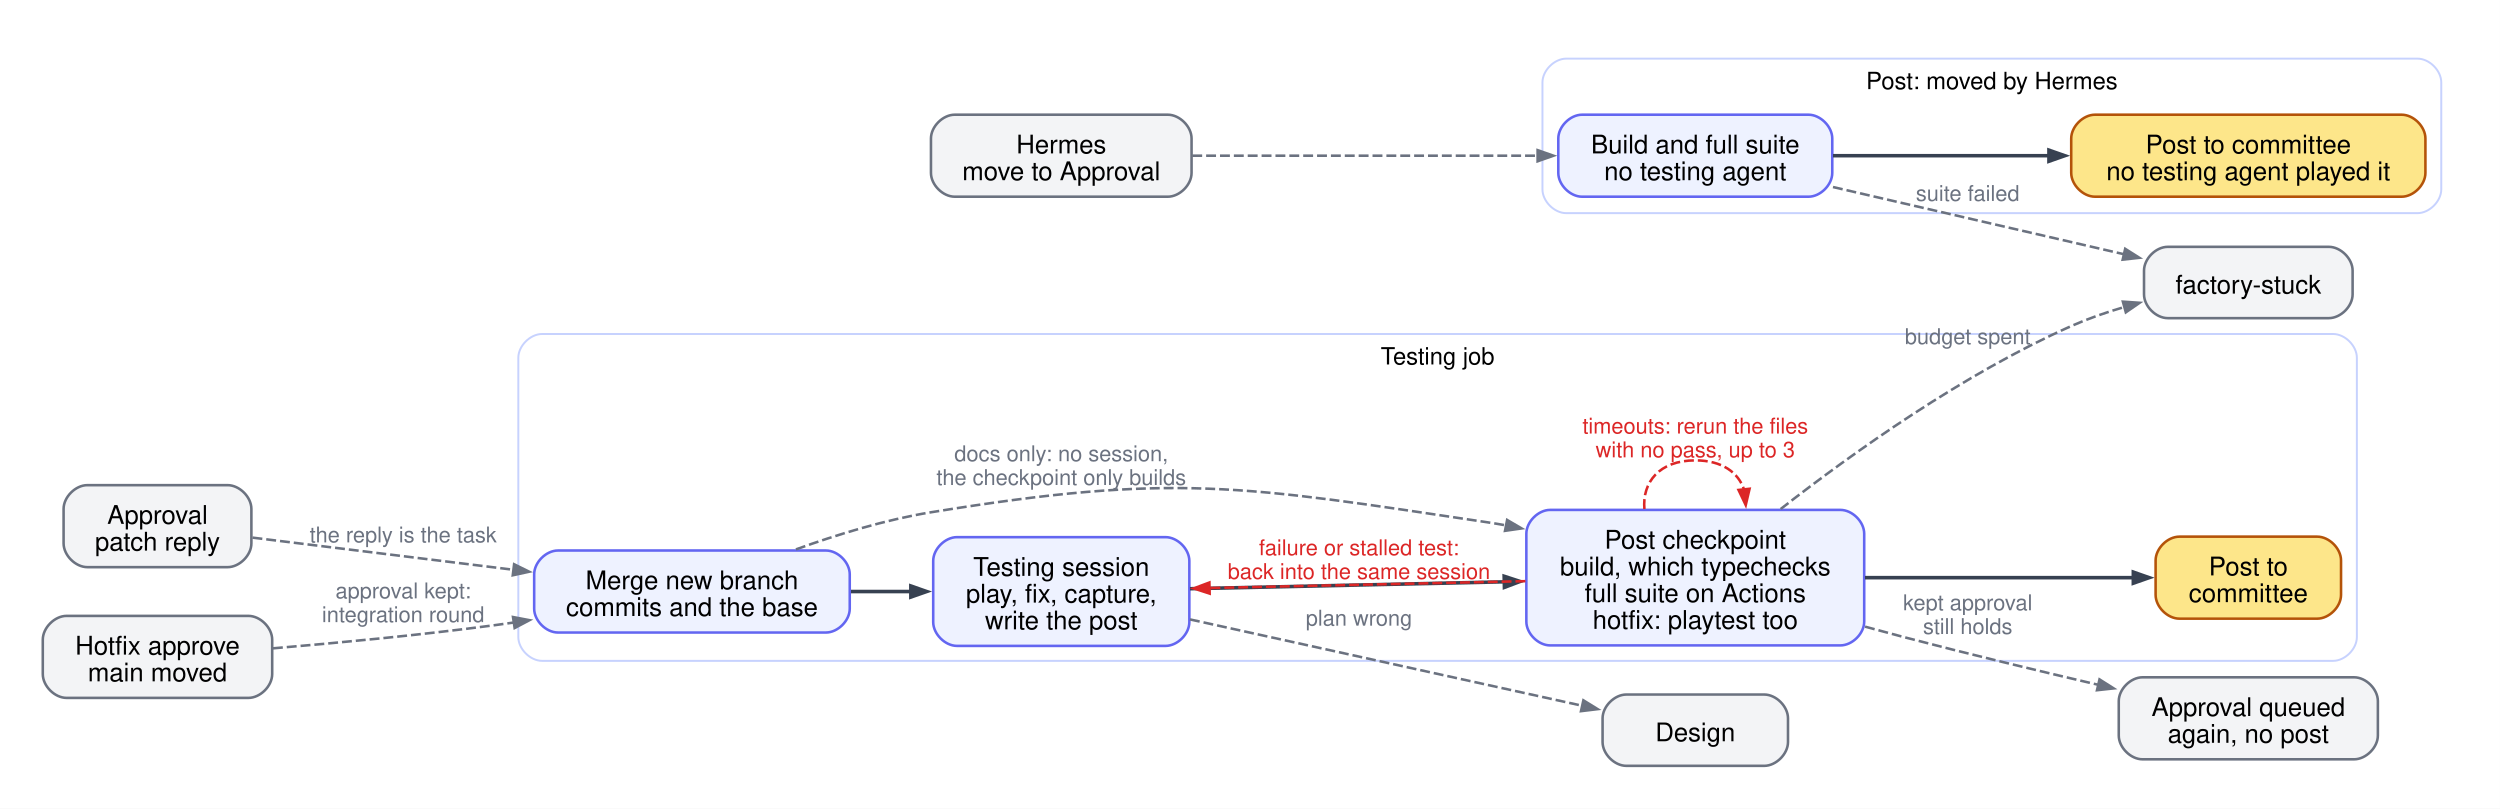
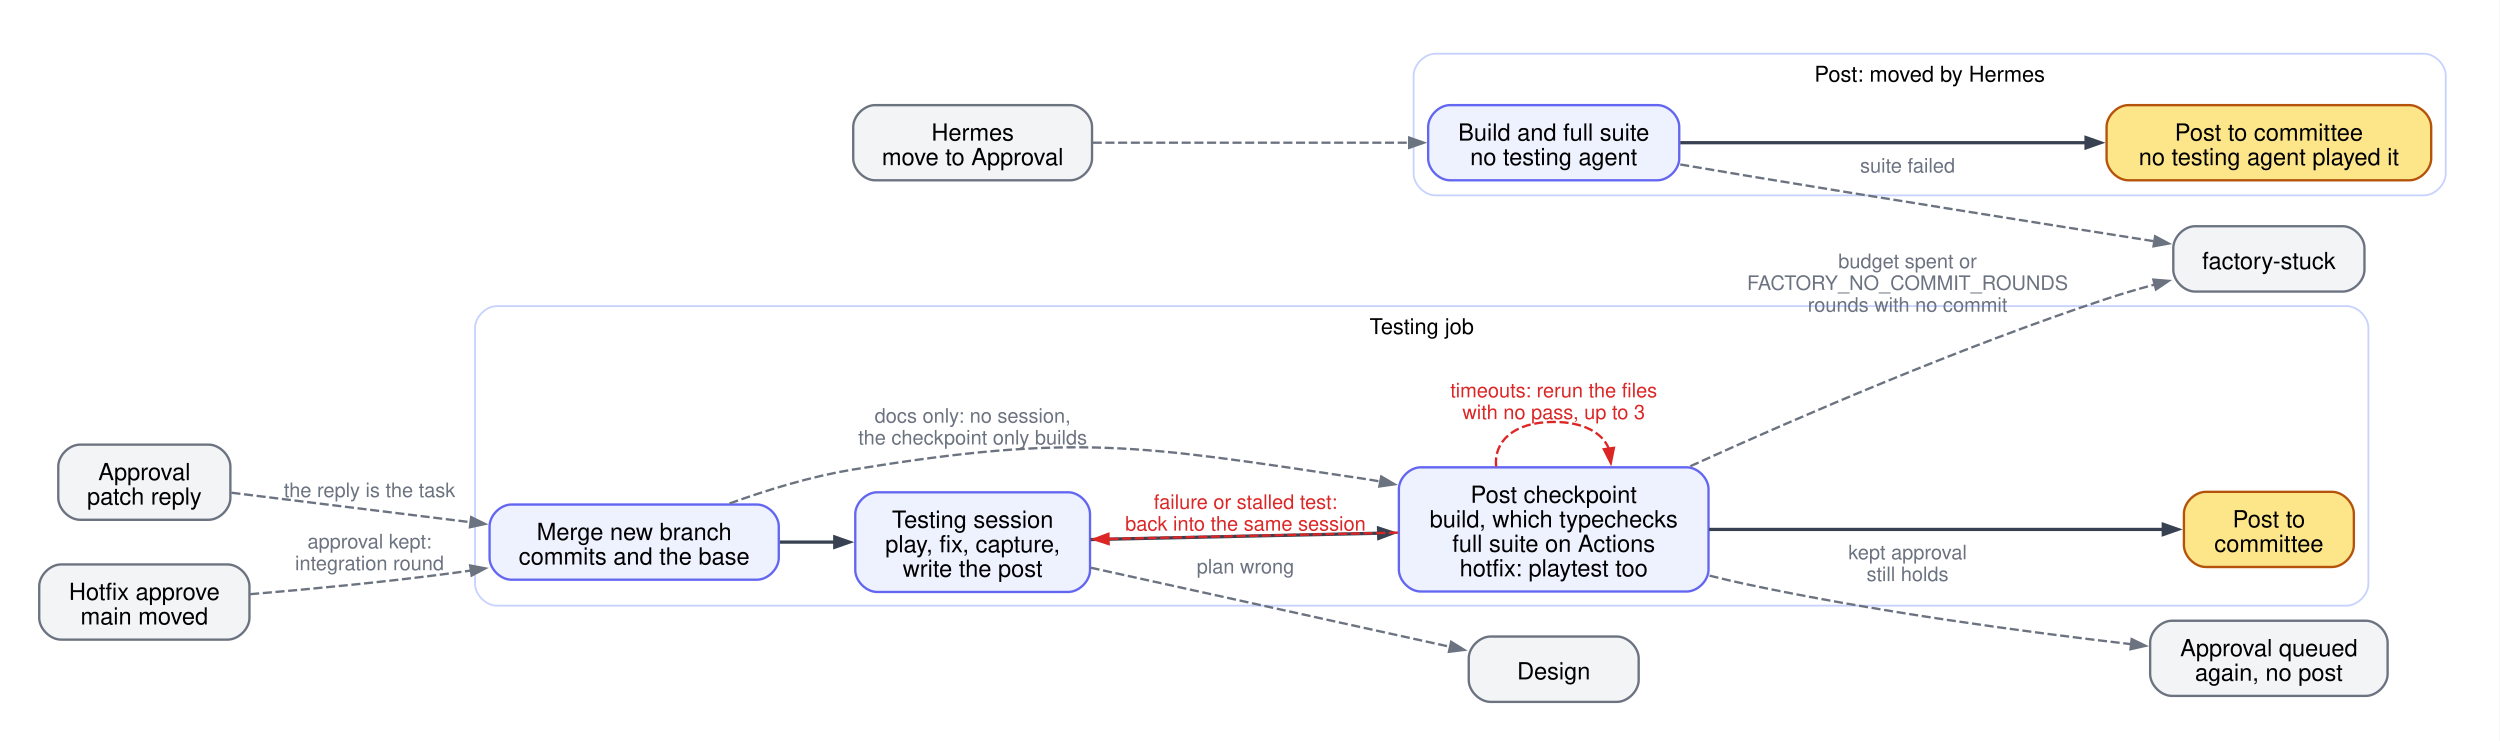
- <svg xmlns="http://www.w3.org/2000/svg" width="1262pt" height="408pt" viewBox="0.00 0.00 1262.00 408.00">
+ <svg xmlns="http://www.w3.org/2000/svg" width="1377pt" height="408pt" viewBox="0.00 0.00 1377.00 408.00">
  <g id="graph0" class="graph" transform="scale(1 1) rotate(0) translate(21.6 386.6)">
-     <polygon fill="white" stroke="none" points="-21.6,21.6 -21.6,-386.6 1240.35,-386.6 1240.35,21.6 -21.6,21.6" />
+     <polygon fill="white" stroke="none" points="-21.6,21.6 -21.6,-386.6 1355.1,-386.6 1355.1,21.6 -21.6,21.6" />
    <g id="clust1" class="cluster">
-       <path fill="white" stroke="#c7d2fe" d="M252.05,-53C252.05,-53 1156.15,-53 1156.15,-53 1162.15,-53 1168.15,-59 1168.15,-65 1168.15,-65 1168.15,-206 1168.15,-206 1168.15,-212 1162.15,-218 1156.15,-218 1156.15,-218 252.05,-218 252.05,-218 246.05,-218 240.05,-212 240.05,-206 240.05,-206 240.05,-65 240.05,-65 240.05,-59 246.05,-53 252.05,-53" />
-       <text xml:space="preserve" text-anchor="middle" x="704.1" y="-202.6" font-family="Helvetica,sans-Serif" font-size="12.00">Testing job</text>
+       <path fill="white" stroke="#c7d2fe" d="M252.05,-53C252.05,-53 1270.9,-53 1270.9,-53 1276.9,-53 1282.9,-59 1282.9,-65 1282.9,-65 1282.9,-206 1282.9,-206 1282.9,-212 1276.9,-218 1270.9,-218 1270.9,-218 252.05,-218 252.05,-218 246.05,-218 240.05,-212 240.05,-206 240.05,-206 240.05,-65 240.05,-65 240.05,-59 246.05,-53 252.05,-53" />
+       <text xml:space="preserve" text-anchor="middle" x="761.48" y="-202.6" font-family="Helvetica,sans-Serif" font-size="12.00">Testing job</text>
    </g>
    <g id="clust2" class="cluster">
-       <path fill="white" stroke="#c7d2fe" d="M769.03,-279C769.03,-279 1198.75,-279 1198.75,-279 1204.75,-279 1210.75,-285 1210.75,-291 1210.75,-291 1210.75,-345 1210.75,-345 1210.75,-351 1204.75,-357 1198.75,-357 1198.75,-357 769.03,-357 769.03,-357 763.03,-357 757.03,-351 757.03,-345 757.03,-345 757.03,-291 757.03,-291 757.03,-285 763.03,-279 769.03,-279" />
-       <text xml:space="preserve" text-anchor="middle" x="983.89" y="-341.6" font-family="Helvetica,sans-Serif" font-size="12.00">Post: moved by Hermes</text>
+       <path fill="white" stroke="#c7d2fe" d="M769.03,-279C769.03,-279 1313.5,-279 1313.5,-279 1319.5,-279 1325.5,-285 1325.5,-291 1325.5,-291 1325.5,-345 1325.5,-345 1325.5,-351 1319.5,-357 1313.5,-357 1313.5,-357 769.03,-357 769.03,-357 763.03,-357 757.03,-351 757.03,-345 757.03,-345 757.03,-291 757.03,-291 757.03,-285 763.03,-279 769.03,-279" />
+       <text xml:space="preserve" text-anchor="middle" x="1041.26" y="-341.6" font-family="Helvetica,sans-Serif" font-size="12.00">Post: moved by Hermes</text>
    </g>
    <g id="node1" class="node">
      <path fill="#eef2ff" stroke="#6366f1" stroke-width="1.3" d="M395.35,-108.7C395.35,-108.7 260.05,-108.7 260.05,-108.7 254.05,-108.7 248.05,-102.7 248.05,-96.7 248.05,-96.7 248.05,-79.3 248.05,-79.3 248.05,-73.3 254.05,-67.3 260.05,-67.3 260.05,-67.3 395.35,-67.3 395.35,-67.3 401.35,-67.3 407.35,-73.3 407.35,-79.3 407.35,-79.3 407.35,-96.7 407.35,-96.7 407.35,-102.7 401.35,-108.7 395.35,-108.7" />
      <text xml:space="preserve" text-anchor="middle" x="327.7" y="-89.15" font-family="Helvetica,sans-Serif" font-size="13.00">Merge new branch</text>
      <text xml:space="preserve" text-anchor="middle" x="327.7" y="-75.65" font-family="Helvetica,sans-Serif" font-size="13.00">commits and the base</text>
    </g>
    <g id="node2" class="node">
      <path fill="#eef2ff" stroke="#6366f1" stroke-width="1.3" d="M566.78,-115.45C566.78,-115.45 461.48,-115.45 461.48,-115.45 455.48,-115.45 449.48,-109.45 449.48,-103.45 449.48,-103.45 449.48,-72.55 449.48,-72.55 449.48,-66.55 455.48,-60.55 461.48,-60.55 461.48,-60.55 566.78,-60.55 566.78,-60.55 572.78,-60.55 578.78,-66.55 578.78,-72.55 578.78,-72.55 578.78,-103.45 578.78,-103.45 578.78,-109.45 572.78,-115.45 566.78,-115.45" />
      <text xml:space="preserve" text-anchor="middle" x="514.13" y="-95.9" font-family="Helvetica,sans-Serif" font-size="13.00">Testing session</text>
      <text xml:space="preserve" text-anchor="middle" x="514.13" y="-82.4" font-family="Helvetica,sans-Serif" font-size="13.00">play, fix, capture,</text>
      <text xml:space="preserve" text-anchor="middle" x="514.13" y="-68.9" font-family="Helvetica,sans-Serif" font-size="13.00">write the post</text>
    </g>
    <g id="edge1" class="edge">
      <path fill="none" stroke="#374151" stroke-width="1.8" d="M407.98,-88C418.02,-88 428.27,-88 438.23,-88" />
      <polygon fill="#374151" stroke="#374151" stroke-width="1.8" points="438.19,-90.8 446.19,-88 438.19,-85.2 438.19,-90.8" />
    </g>
    <g id="node3" class="node">
      <path fill="#eef2ff" stroke="#6366f1" stroke-width="1.3" d="M907.45,-129.2C907.45,-129.2 760.9,-129.2 760.9,-129.2 754.9,-129.2 748.9,-123.2 748.9,-117.2 748.9,-117.2 748.9,-72.8 748.9,-72.8 748.9,-66.8 754.9,-60.8 760.9,-60.8 760.9,-60.8 907.45,-60.8 907.45,-60.8 913.45,-60.8 919.45,-66.8 919.45,-72.8 919.45,-72.8 919.45,-117.2 919.45,-117.2 919.45,-123.2 913.45,-129.2 907.45,-129.2" />
      <text xml:space="preserve" text-anchor="middle" x="834.18" y="-109.65" font-family="Helvetica,sans-Serif" font-size="13.00">Post checkpoint</text>
      <text xml:space="preserve" text-anchor="middle" x="834.18" y="-96.15" font-family="Helvetica,sans-Serif" font-size="13.00">build, which typechecks</text>
      <text xml:space="preserve" text-anchor="middle" x="834.18" y="-82.65" font-family="Helvetica,sans-Serif" font-size="13.00">full suite on Actions</text>
      <text xml:space="preserve" text-anchor="middle" x="834.18" y="-69.15" font-family="Helvetica,sans-Serif" font-size="13.00">hotfix: playtest too</text>
    </g>
    <g id="edge7" class="edge">
      <path fill="none" stroke="#6b7280" stroke-width="1.3" stroke-dasharray="5,2" d="M380.19,-109.26C400.98,-116.77 425.43,-124.27 448.35,-128 571.44,-148.03 605.55,-141.38 728.9,-123 732.2,-122.51 735.54,-121.95 738.91,-121.34" />
      <polygon fill="#6b7280" stroke="#6b7280" stroke-width="1.3" points="739.19,-124.13 746.51,-119.85 738.12,-118.64 739.19,-124.13" />
      <text xml:space="preserve" text-anchor="middle" x="514.13" y="-153.78" font-family="Helvetica,sans-Serif" font-size="11.00" fill="#6b7280">docs only: no session,</text>
      <text xml:space="preserve" text-anchor="middle" x="514.13" y="-141.78" font-family="Helvetica,sans-Serif" font-size="11.00" fill="#6b7280">the checkpoint only builds</text>
    </g>
    <g id="edge2" class="edge">
      <path fill="none" stroke="#374151" stroke-width="1.8" d="M579.1,-89.41C624.67,-90.41 686.68,-91.78 738.03,-92.91" />
      <polygon fill="#374151" stroke="#374151" stroke-width="1.8" points="737.7,-95.7 745.76,-93.08 737.83,-90.1 737.7,-95.7" />
    </g>
    <g id="node9" class="node">
      <path fill="#f3f4f6" stroke="#6b7280" stroke-width="1.3" d="M868.98,-36C868.98,-36 799.38,-36 799.38,-36 793.38,-36 787.38,-30 787.38,-24 787.38,-24 787.38,-12 787.38,-12 787.38,-6 793.38,0 799.38,0 799.38,0 868.98,0 868.98,0 874.98,0 880.98,-6 880.98,-12 880.98,-12 880.98,-24 880.98,-24 880.98,-30 874.98,-36 868.98,-36" />
      <text xml:space="preserve" text-anchor="middle" x="834.18" y="-12.4" font-family="Helvetica,sans-Serif" font-size="13.00">Design</text>
    </g>
    <g id="edge13" class="edge">
      <path fill="none" stroke="#6b7280" stroke-width="1.3" stroke-dasharray="5,2" d="M579.1,-73.92C637.12,-61.15 721.78,-42.52 777.17,-30.33" />
      <polygon fill="#6b7280" stroke="#6b7280" stroke-width="1.3" points="777.69,-33.08 784.9,-28.63 776.48,-27.61 777.69,-33.08" />
      <text xml:space="preserve" text-anchor="middle" x="664.4" y="-70.78" font-family="Helvetica,sans-Serif" font-size="11.00" fill="#6b7280">plan wrong</text>
    </g>
    <g id="edge5" class="edge">
      <path fill="none" stroke="#dc2626" stroke-width="1.3" stroke-dasharray="5,2" d="M748.41,-93.23C704.15,-92.29 649.11,-91.11 599.9,-90 596.3,-89.92 592.62,-89.84 588.9,-89.75" />
      <polygon fill="#dc2626" stroke="#dc2626" stroke-width="1.3" points="589.03,-86.95 580.97,-89.57 588.9,-92.55 589.03,-86.95" />
      <text xml:space="preserve" text-anchor="middle" x="664.4" y="-106.32" font-family="Helvetica,sans-Serif" font-size="11.00" fill="#dc2626">failure or stalled test:</text>
      <text xml:space="preserve" text-anchor="middle" x="664.4" y="-94.32" font-family="Helvetica,sans-Serif" font-size="11.00" fill="#dc2626">back into the same session</text>
    </g>
    <g id="edge6" class="edge">
-       <path fill="none" stroke="#dc2626" stroke-width="1.3" stroke-dasharray="5,2" d="M808.49,-129.66C807.35,-143.06 815.91,-154.2 834.18,-154.2 847.73,-154.2 855.94,-148.06 858.81,-139.42" />
-       <polygon fill="#dc2626" stroke="#dc2626" stroke-width="1.3" points="861.58,-139.87 859.65,-131.62 856.01,-139.27 861.58,-139.87" />
+       <path fill="none" stroke="#dc2626" stroke-width="1.3" stroke-dasharray="5,2" d="M802.47,-129.66C801.06,-143.06 811.63,-154.2 834.18,-154.2 850.91,-154.2 861.05,-148.06 864.58,-139.42" />
+       <polygon fill="#dc2626" stroke="#dc2626" stroke-width="1.3" points="867.34,-139.91 865.62,-131.61 861.79,-139.17 867.34,-139.91" />
      <text xml:space="preserve" text-anchor="middle" x="834.18" y="-167.75" font-family="Helvetica,sans-Serif" font-size="11.00" fill="#dc2626">timeouts: rerun the files</text>
      <text xml:space="preserve" text-anchor="middle" x="834.18" y="-155.75" font-family="Helvetica,sans-Serif" font-size="11.00" fill="#dc2626">with no pass, up to 3</text>
    </g>
    <g id="node4" class="node">
-       <path fill="#fde68a" stroke="#b45309" stroke-width="1.3" d="M1148.15,-115.7C1148.15,-115.7 1078.55,-115.7 1078.55,-115.7 1072.55,-115.7 1066.55,-109.7 1066.55,-103.7 1066.55,-103.7 1066.55,-86.3 1066.55,-86.3 1066.55,-80.3 1072.55,-74.3 1078.55,-74.3 1078.55,-74.3 1148.15,-74.3 1148.15,-74.3 1154.15,-74.3 1160.15,-80.3 1160.15,-86.3 1160.15,-86.3 1160.15,-103.7 1160.15,-103.7 1160.15,-109.7 1154.15,-115.7 1148.15,-115.7" />
-       <text xml:space="preserve" text-anchor="middle" x="1113.35" y="-96.15" font-family="Helvetica,sans-Serif" font-size="13.00">Post to</text>
-       <text xml:space="preserve" text-anchor="middle" x="1113.35" y="-82.65" font-family="Helvetica,sans-Serif" font-size="13.00">committee</text>
+       <path fill="#fde68a" stroke="#b45309" stroke-width="1.3" d="M1262.9,-115.7C1262.9,-115.7 1193.3,-115.7 1193.3,-115.7 1187.3,-115.7 1181.3,-109.7 1181.3,-103.7 1181.3,-103.7 1181.3,-86.3 1181.3,-86.3 1181.3,-80.3 1187.3,-74.3 1193.3,-74.3 1193.3,-74.3 1262.9,-74.3 1262.9,-74.3 1268.9,-74.3 1274.9,-80.3 1274.9,-86.3 1274.9,-86.3 1274.9,-103.7 1274.9,-103.7 1274.9,-109.7 1268.9,-115.7 1262.9,-115.7" />
+       <text xml:space="preserve" text-anchor="middle" x="1228.1" y="-96.15" font-family="Helvetica,sans-Serif" font-size="13.00">Post to</text>
+       <text xml:space="preserve" text-anchor="middle" x="1228.1" y="-82.65" font-family="Helvetica,sans-Serif" font-size="13.00">committee</text>
    </g>
    <g id="edge3" class="edge">
-       <path fill="none" stroke="#374151" stroke-width="1.8" d="M919.84,-95C963.79,-95 1016.31,-95 1055.38,-95" />
-       <polygon fill="#374151" stroke="#374151" stroke-width="1.8" points="1055.3,-97.8 1063.3,-95 1055.3,-92.2 1055.3,-97.8" />
+       <path fill="none" stroke="#374151" stroke-width="1.8" d="M919.73,-95C995.41,-95 1104.27,-95 1170.08,-95" />
+       <polygon fill="#374151" stroke="#374151" stroke-width="1.8" points="1169.93,-97.8 1177.93,-95 1169.93,-92.2 1169.93,-97.8" />
    </g>
    <g id="node10" class="node">
-       <path fill="#f3f4f6" stroke="#6b7280" stroke-width="1.3" d="M1154,-262C1154,-262 1072.7,-262 1072.7,-262 1066.7,-262 1060.7,-256 1060.7,-250 1060.7,-250 1060.7,-238 1060.7,-238 1060.7,-232 1066.7,-226 1072.7,-226 1072.7,-226 1154,-226 1154,-226 1160,-226 1166,-232 1166,-238 1166,-238 1166,-250 1166,-250 1166,-256 1160,-262 1154,-262" />
-       <text xml:space="preserve" text-anchor="middle" x="1113.35" y="-238.4" font-family="Helvetica,sans-Serif" font-size="13.00">factory-stuck</text>
+       <path fill="#f3f4f6" stroke="#6b7280" stroke-width="1.3" d="M1268.75,-262C1268.75,-262 1187.45,-262 1187.45,-262 1181.45,-262 1175.45,-256 1175.45,-250 1175.45,-250 1175.45,-238 1175.45,-238 1175.45,-232 1181.45,-226 1187.45,-226 1187.45,-226 1268.75,-226 1268.75,-226 1274.75,-226 1280.75,-232 1280.75,-238 1280.75,-238 1280.75,-250 1280.75,-250 1280.75,-256 1274.75,-262 1268.75,-262" />
+       <text xml:space="preserve" text-anchor="middle" x="1228.1" y="-238.4" font-family="Helvetica,sans-Serif" font-size="13.00">factory-stuck</text>
    </g>
    <g id="edge14" class="edge">
-       <path fill="none" stroke="#6b7280" stroke-width="1.3" stroke-dasharray="5,2" d="M877.25,-129.63C913.93,-158.21 969.62,-197.87 1023.95,-222 1032.42,-225.76 1041.65,-228.96 1050.85,-231.65" />
-       <polygon fill="#6b7280" stroke="#6b7280" stroke-width="1.3" points="1050.03,-234.33 1058.49,-233.75 1051.51,-228.93 1050.03,-234.33" />
-       <text xml:space="preserve" text-anchor="middle" x="971.7" y="-212.9" font-family="Helvetica,sans-Serif" font-size="11.00" fill="#6b7280">budget spent</text>
+       <path fill="none" stroke="#6b7280" stroke-width="1.3" stroke-dasharray="5,2" d="M909.43,-129.81C970.15,-157.37 1058.72,-195.49 1138.7,-222 1147.28,-224.84 1156.43,-227.51 1165.48,-229.95" />
+       <polygon fill="#6b7280" stroke="#6b7280" stroke-width="1.3" points="1164.48,-232.58 1172.93,-231.9 1165.9,-227.16 1164.48,-232.58" />
+       <text xml:space="preserve" text-anchor="middle" x="1029.08" y="-238.91" font-family="Helvetica,sans-Serif" font-size="11.00" fill="#6b7280">budget spent or</text>
+       <text xml:space="preserve" text-anchor="middle" x="1029.08" y="-226.91" font-family="Helvetica,sans-Serif" font-size="11.00" fill="#6b7280">FACTORY_NO_COMMIT_ROUNDS</text>
+       <text xml:space="preserve" text-anchor="middle" x="1029.08" y="-214.91" font-family="Helvetica,sans-Serif" font-size="11.00" fill="#6b7280">rounds with no commit</text>
    </g>
    <g id="node12" class="node">
-       <path fill="#f3f4f6" stroke="#6b7280" stroke-width="1.3" d="M1166.75,-44.7C1166.75,-44.7 1059.95,-44.7 1059.95,-44.7 1053.95,-44.7 1047.95,-38.7 1047.95,-32.7 1047.95,-32.7 1047.95,-15.3 1047.95,-15.3 1047.95,-9.3 1053.95,-3.3 1059.95,-3.3 1059.95,-3.3 1166.75,-3.3 1166.75,-3.3 1172.75,-3.3 1178.75,-9.3 1178.75,-15.3 1178.75,-15.3 1178.75,-32.7 1178.75,-32.7 1178.75,-38.7 1172.75,-44.7 1166.75,-44.7" />
-       <text xml:space="preserve" text-anchor="middle" x="1113.35" y="-25.15" font-family="Helvetica,sans-Serif" font-size="13.00">Approval queued</text>
-       <text xml:space="preserve" text-anchor="middle" x="1113.35" y="-11.65" font-family="Helvetica,sans-Serif" font-size="13.00">again, no post</text>
+       <path fill="#f3f4f6" stroke="#6b7280" stroke-width="1.3" d="M1281.5,-44.7C1281.5,-44.7 1174.7,-44.7 1174.7,-44.7 1168.7,-44.7 1162.7,-38.7 1162.7,-32.7 1162.7,-32.7 1162.7,-15.3 1162.7,-15.3 1162.7,-9.3 1168.7,-3.3 1174.7,-3.3 1174.7,-3.3 1281.5,-3.3 1281.5,-3.3 1287.5,-3.3 1293.5,-9.3 1293.5,-15.3 1293.5,-15.3 1293.5,-32.7 1293.5,-32.7 1293.5,-38.7 1287.5,-44.7 1281.5,-44.7" />
+       <text xml:space="preserve" text-anchor="middle" x="1228.1" y="-25.15" font-family="Helvetica,sans-Serif" font-size="13.00">Approval queued</text>
+       <text xml:space="preserve" text-anchor="middle" x="1228.1" y="-11.65" font-family="Helvetica,sans-Serif" font-size="13.00">again, no post</text>
    </g>
    <g id="edge12" class="edge">
-       <path fill="none" stroke="#6b7280" stroke-width="1.3" stroke-dasharray="5,2" d="M919.88,-70.27C926.49,-68.45 933.07,-66.67 939.45,-65 971.63,-56.56 1007.38,-47.96 1037.98,-40.82" />
-       <polygon fill="#6b7280" stroke="#6b7280" stroke-width="1.3" points="1038.23,-43.64 1045.39,-39.1 1036.96,-38.18 1038.23,-43.64" />
-       <text xml:space="preserve" text-anchor="middle" x="971.7" y="-78.55" font-family="Helvetica,sans-Serif" font-size="11.00" fill="#6b7280">kept approval</text>
-       <text xml:space="preserve" text-anchor="middle" x="971.7" y="-66.55" font-family="Helvetica,sans-Serif" font-size="11.00" fill="#6b7280">still holds</text>
+       <path fill="none" stroke="#6b7280" stroke-width="1.3" stroke-dasharray="5,2" d="M920.01,-69.54C926.56,-67.9 933.09,-66.36 939.45,-65 1011.03,-49.68 1093.88,-38.55 1152.23,-31.79" />
+       <polygon fill="#6b7280" stroke="#6b7280" stroke-width="1.3" points="1152.52,-34.58 1160.15,-30.88 1151.88,-29.01 1152.52,-34.58" />
+       <text xml:space="preserve" text-anchor="middle" x="1029.08" y="-78.55" font-family="Helvetica,sans-Serif" font-size="11.00" fill="#6b7280">kept approval</text>
+       <text xml:space="preserve" text-anchor="middle" x="1029.08" y="-66.55" font-family="Helvetica,sans-Serif" font-size="11.00" fill="#6b7280">still holds</text>
    </g>
    <g id="node5" class="node">
      <path fill="#eef2ff" stroke="#6366f1" stroke-width="1.3" d="M891.33,-328.7C891.33,-328.7 777.03,-328.7 777.03,-328.7 771.03,-328.7 765.03,-322.7 765.03,-316.7 765.03,-316.7 765.03,-299.3 765.03,-299.3 765.03,-293.3 771.03,-287.3 777.03,-287.3 777.03,-287.3 891.33,-287.3 891.33,-287.3 897.33,-287.3 903.33,-293.3 903.33,-299.3 903.33,-299.3 903.33,-316.7 903.33,-316.7 903.33,-322.7 897.33,-328.7 891.33,-328.7" />
      <text xml:space="preserve" text-anchor="middle" x="834.18" y="-309.15" font-family="Helvetica,sans-Serif" font-size="13.00">Build and full suite</text>
      <text xml:space="preserve" text-anchor="middle" x="834.18" y="-295.65" font-family="Helvetica,sans-Serif" font-size="13.00">no testing agent</text>
    </g>
    <g id="node6" class="node">
-       <path fill="#fde68a" stroke="#b45309" stroke-width="1.3" d="M1190.75,-328.7C1190.75,-328.7 1035.95,-328.7 1035.95,-328.7 1029.95,-328.7 1023.95,-322.7 1023.95,-316.7 1023.95,-316.7 1023.95,-299.3 1023.95,-299.3 1023.95,-293.3 1029.95,-287.3 1035.95,-287.3 1035.95,-287.3 1190.75,-287.3 1190.75,-287.3 1196.75,-287.3 1202.75,-293.3 1202.75,-299.3 1202.75,-299.3 1202.75,-316.7 1202.75,-316.7 1202.75,-322.7 1196.75,-328.7 1190.75,-328.7" />
-       <text xml:space="preserve" text-anchor="middle" x="1113.35" y="-309.15" font-family="Helvetica,sans-Serif" font-size="13.00">Post to committee</text>
-       <text xml:space="preserve" text-anchor="middle" x="1113.35" y="-295.65" font-family="Helvetica,sans-Serif" font-size="13.00">no testing agent played it</text>
+       <path fill="#fde68a" stroke="#b45309" stroke-width="1.3" d="M1305.5,-328.7C1305.5,-328.7 1150.7,-328.7 1150.7,-328.7 1144.7,-328.7 1138.7,-322.7 1138.7,-316.7 1138.7,-316.7 1138.7,-299.3 1138.7,-299.3 1138.7,-293.3 1144.7,-287.3 1150.7,-287.3 1150.7,-287.3 1305.5,-287.3 1305.5,-287.3 1311.5,-287.3 1317.5,-293.3 1317.5,-299.3 1317.5,-299.3 1317.5,-316.7 1317.5,-316.7 1317.5,-322.7 1311.5,-328.7 1305.5,-328.7" />
+       <text xml:space="preserve" text-anchor="middle" x="1228.1" y="-309.15" font-family="Helvetica,sans-Serif" font-size="13.00">Post to committee</text>
+       <text xml:space="preserve" text-anchor="middle" x="1228.1" y="-295.65" font-family="Helvetica,sans-Serif" font-size="13.00">no testing agent played it</text>
    </g>
    <g id="edge4" class="edge">
-       <path fill="none" stroke="#374151" stroke-width="1.8" d="M903.69,-308C936.59,-308 976.65,-308 1012.83,-308" />
-       <polygon fill="#374151" stroke="#374151" stroke-width="1.8" points="1012.7,-310.8 1020.7,-308 1012.7,-305.2 1012.7,-310.8" />
+       <path fill="none" stroke="#374151" stroke-width="1.8" d="M903.89,-308C965.81,-308 1057.58,-308 1127.53,-308" />
+       <polygon fill="#374151" stroke="#374151" stroke-width="1.8" points="1127.4,-310.8 1135.4,-308 1127.4,-305.2 1127.4,-310.8" />
    </g>
    <g id="edge8" class="edge">
-       <path fill="none" stroke="#6b7280" stroke-width="1.3" stroke-dasharray="5,2" d="M903.69,-292.18C948.7,-281.79 1007.09,-268.3 1050.65,-258.25" />
-       <polygon fill="#6b7280" stroke="#6b7280" stroke-width="1.3" points="1051.19,-261 1058.35,-256.47 1049.93,-255.54 1051.19,-261" />
-       <text xml:space="preserve" text-anchor="middle" x="971.7" y="-285.16" font-family="Helvetica,sans-Serif" font-size="11.00" fill="#6b7280">suite failed</text>
+       <path fill="none" stroke="#6b7280" stroke-width="1.3" stroke-dasharray="5,2" d="M903.87,-296.02C915.73,-293.98 927.94,-291.91 939.45,-290 1017.15,-277.08 1106.77,-262.86 1165.05,-253.7" />
+       <polygon fill="#6b7280" stroke="#6b7280" stroke-width="1.3" points="1165.43,-256.47 1172.9,-252.46 1164.56,-250.94 1165.43,-256.47" />
+       <text xml:space="preserve" text-anchor="middle" x="1029.08" y="-291.55" font-family="Helvetica,sans-Serif" font-size="11.00" fill="#6b7280">suite failed</text>
    </g>
    <g id="node7" class="node">
      <path fill="#f3f4f6" stroke="#6b7280" stroke-width="1.3" d="M567.9,-328.7C567.9,-328.7 460.35,-328.7 460.35,-328.7 454.35,-328.7 448.35,-322.7 448.35,-316.7 448.35,-316.7 448.35,-299.3 448.35,-299.3 448.35,-293.3 454.35,-287.3 460.35,-287.3 460.35,-287.3 567.9,-287.3 567.9,-287.3 573.9,-287.3 579.9,-293.3 579.9,-299.3 579.9,-299.3 579.9,-316.7 579.9,-316.7 579.9,-322.7 573.9,-328.7 567.9,-328.7" />
      <text xml:space="preserve" text-anchor="middle" x="514.13" y="-309.15" font-family="Helvetica,sans-Serif" font-size="13.00">Hermes</text>
      <text xml:space="preserve" text-anchor="middle" x="514.13" y="-295.65" font-family="Helvetica,sans-Serif" font-size="13.00">move to Approval</text>
    </g>
    <g id="edge9" class="edge">
      <path fill="none" stroke="#6b7280" stroke-width="1.3" stroke-dasharray="5,2" d="M580.25,-308C630.81,-308 701.09,-308 754.74,-308" />
      <polygon fill="#6b7280" stroke="#6b7280" stroke-width="1.3" points="754.59,-310.8 762.59,-308 754.59,-305.2 754.59,-310.8" />
    </g>
    <g id="node8" class="node">
      <path fill="#f3f4f6" stroke="#6b7280" stroke-width="1.3" d="M93.3,-141.7C93.3,-141.7 22.5,-141.7 22.5,-141.7 16.5,-141.7 10.5,-135.7 10.5,-129.7 10.5,-129.7 10.5,-112.3 10.5,-112.3 10.5,-106.3 16.5,-100.3 22.5,-100.3 22.5,-100.3 93.3,-100.3 93.3,-100.3 99.3,-100.3 105.3,-106.3 105.3,-112.3 105.3,-112.3 105.3,-129.7 105.3,-129.7 105.3,-135.7 99.3,-141.7 93.3,-141.7" />
      <text xml:space="preserve" text-anchor="middle" x="57.9" y="-122.15" font-family="Helvetica,sans-Serif" font-size="13.00">Approval</text>
      <text xml:space="preserve" text-anchor="middle" x="57.9" y="-108.65" font-family="Helvetica,sans-Serif" font-size="13.00">patch reply</text>
    </g>
    <g id="edge10" class="edge">
      <path fill="none" stroke="#6b7280" stroke-width="1.3" stroke-dasharray="5,2" d="M105.85,-115.21C142.18,-110.74 193.56,-104.41 237.61,-98.98" />
      <polygon fill="#6b7280" stroke="#6b7280" stroke-width="1.3" points="237.92,-101.76 245.52,-98 237.24,-96.2 237.92,-101.76" />
      <text xml:space="preserve" text-anchor="middle" x="181.93" y="-112.8" font-family="Helvetica,sans-Serif" font-size="11.00" fill="#6b7280">the reply is the task</text>
    </g>
    <g id="node11" class="node">
      <path fill="#f3f4f6" stroke="#6b7280" stroke-width="1.3" d="M103.8,-75.7C103.8,-75.7 12,-75.7 12,-75.7 6,-75.7 0,-69.7 0,-63.7 0,-63.7 0,-46.3 0,-46.3 0,-40.3 6,-34.3 12,-34.3 12,-34.3 103.8,-34.3 103.8,-34.3 109.8,-34.3 115.8,-40.3 115.8,-46.3 115.8,-46.3 115.8,-63.7 115.8,-63.7 115.8,-69.7 109.8,-75.7 103.8,-75.7" />
      <text xml:space="preserve" text-anchor="middle" x="57.9" y="-56.15" font-family="Helvetica,sans-Serif" font-size="13.00">Hotfix approve</text>
      <text xml:space="preserve" text-anchor="middle" x="57.9" y="-42.65" font-family="Helvetica,sans-Serif" font-size="13.00">main moved</text>
    </g>
    <g id="edge11" class="edge">
      <path fill="none" stroke="#6b7280" stroke-width="1.3" stroke-dasharray="5,2" d="M116.18,-59.32C149,-62.08 190.92,-66.05 228.05,-71 231.34,-71.44 234.68,-71.91 238.06,-72.39" />
      <polygon fill="#6b7280" stroke="#6b7280" stroke-width="1.3" points="237.36,-75.12 245.68,-73.54 238.19,-69.58 237.36,-75.12" />
      <text xml:space="preserve" text-anchor="middle" x="181.93" y="-84.55" font-family="Helvetica,sans-Serif" font-size="11.00" fill="#6b7280">approval kept:</text>
      <text xml:space="preserve" text-anchor="middle" x="181.93" y="-72.55" font-family="Helvetica,sans-Serif" font-size="11.00" fill="#6b7280">integration round</text>
    </g>
  </g>
</svg>
